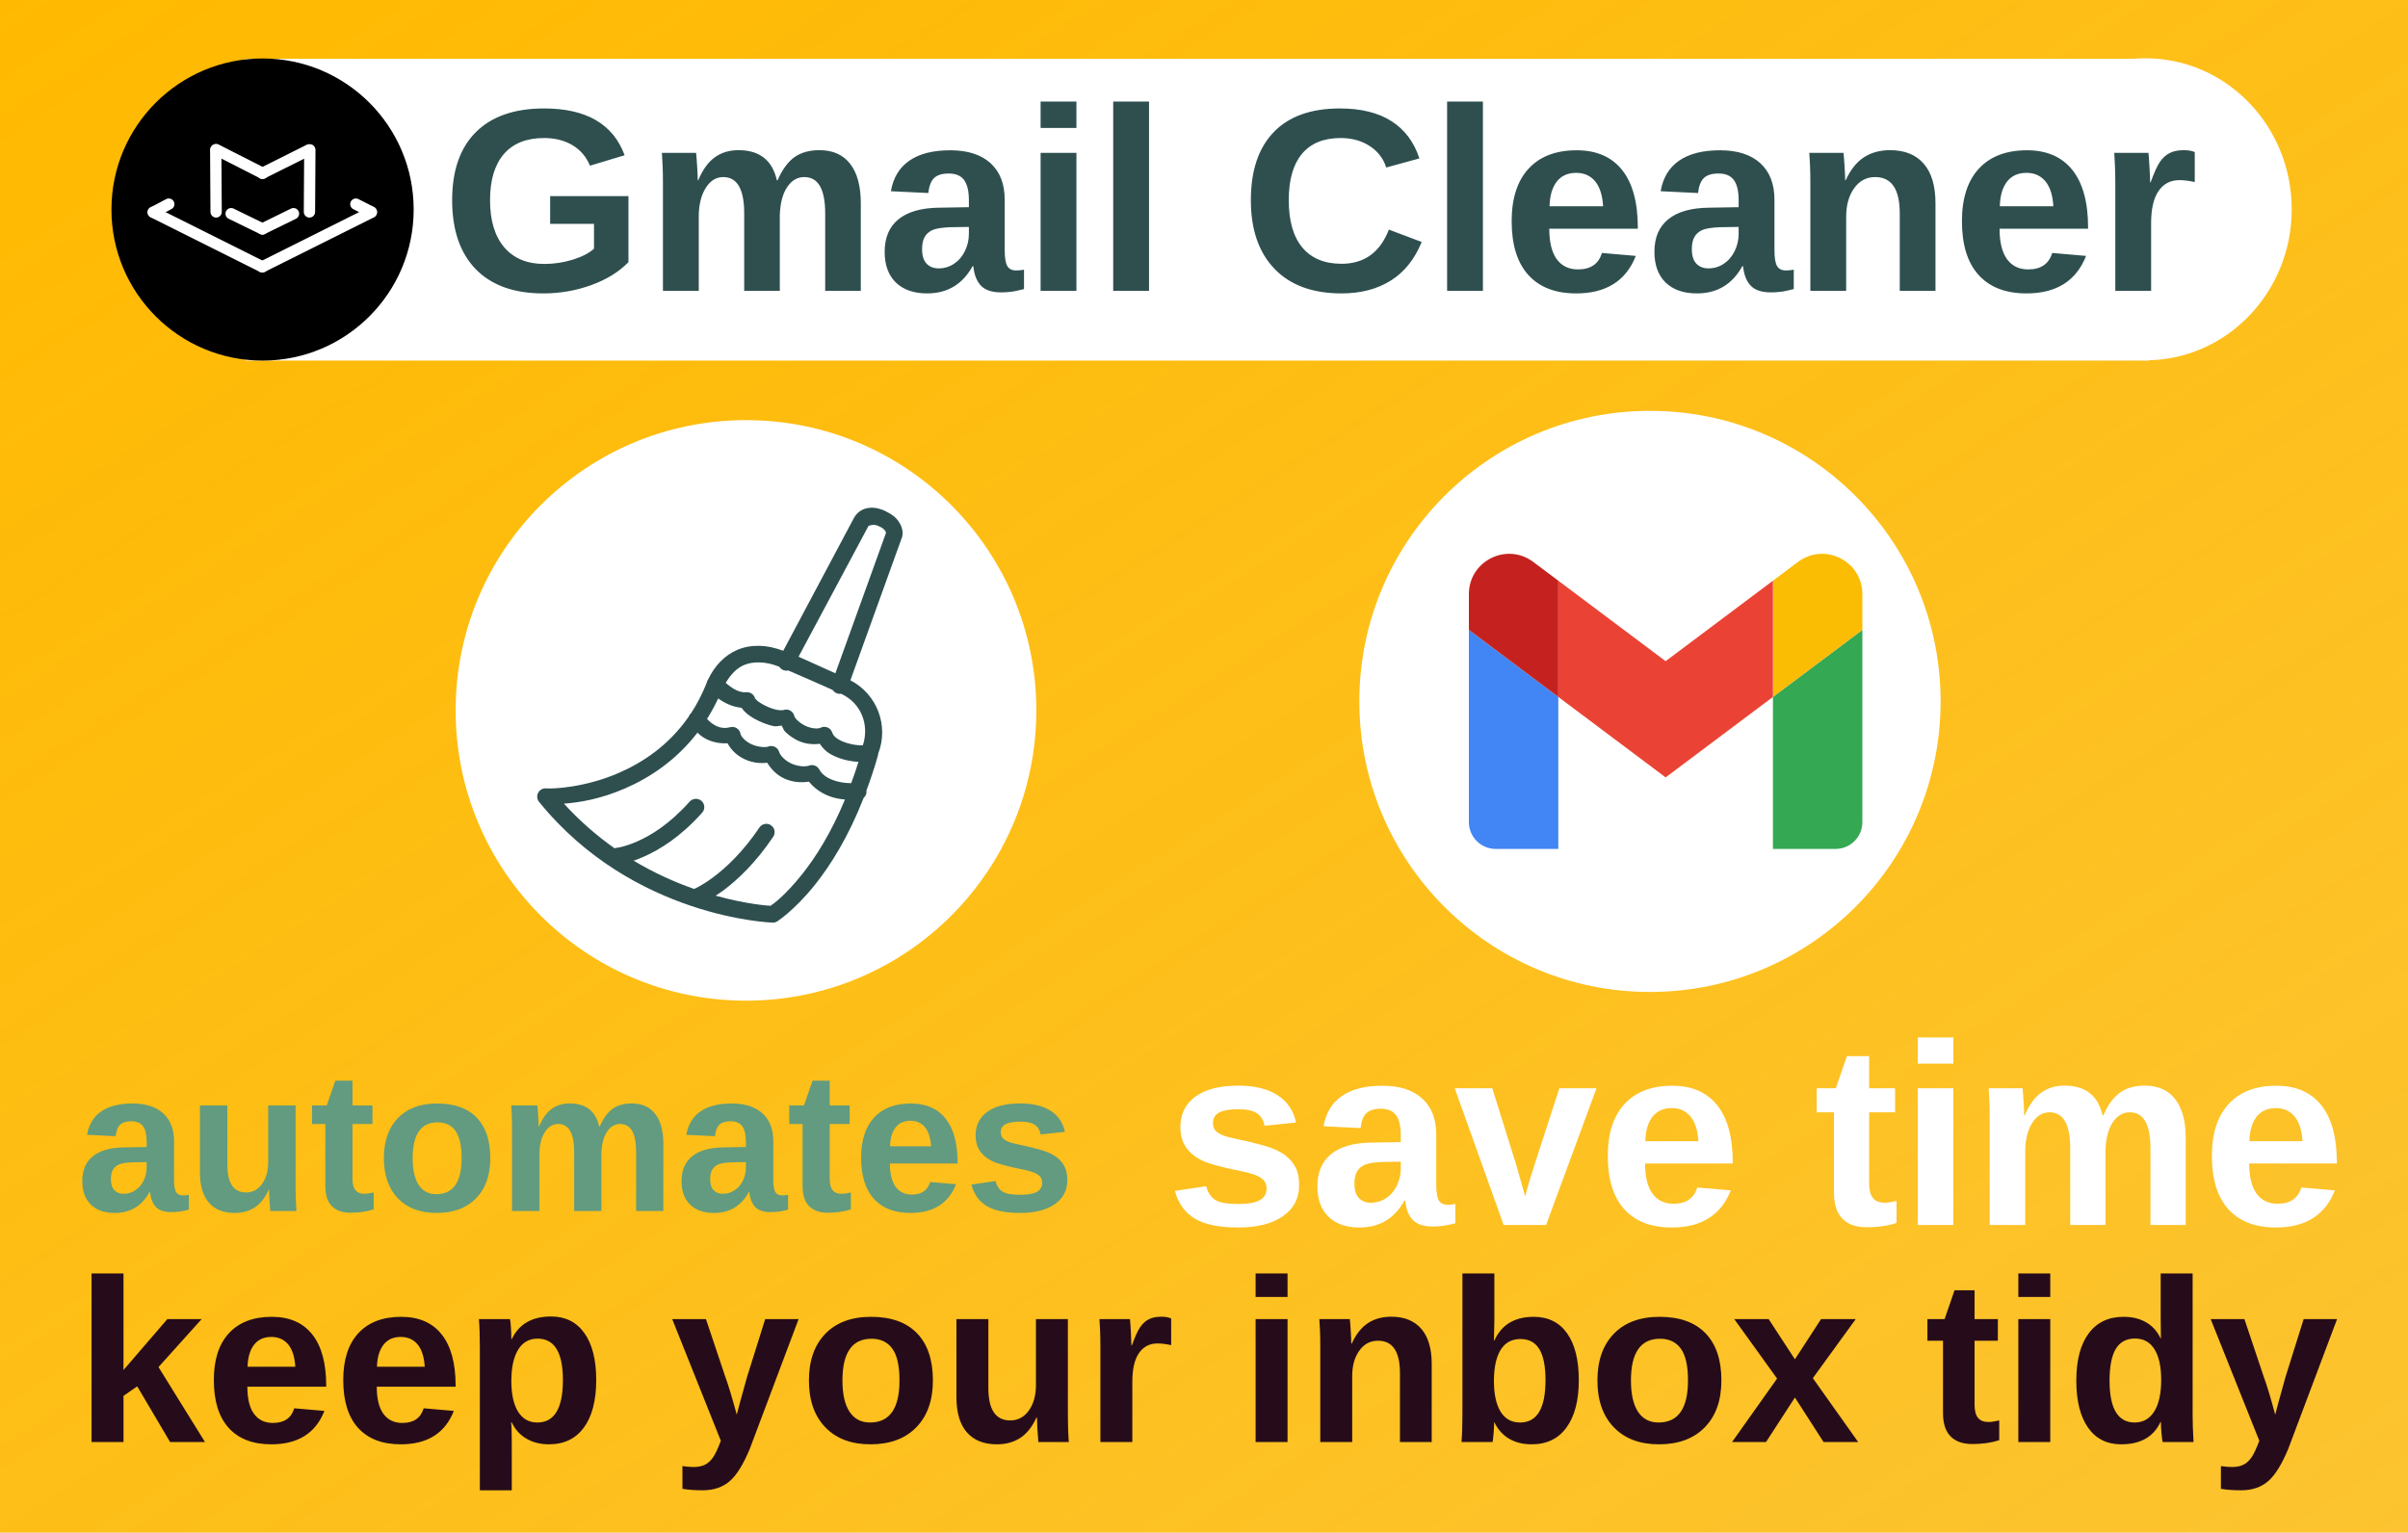
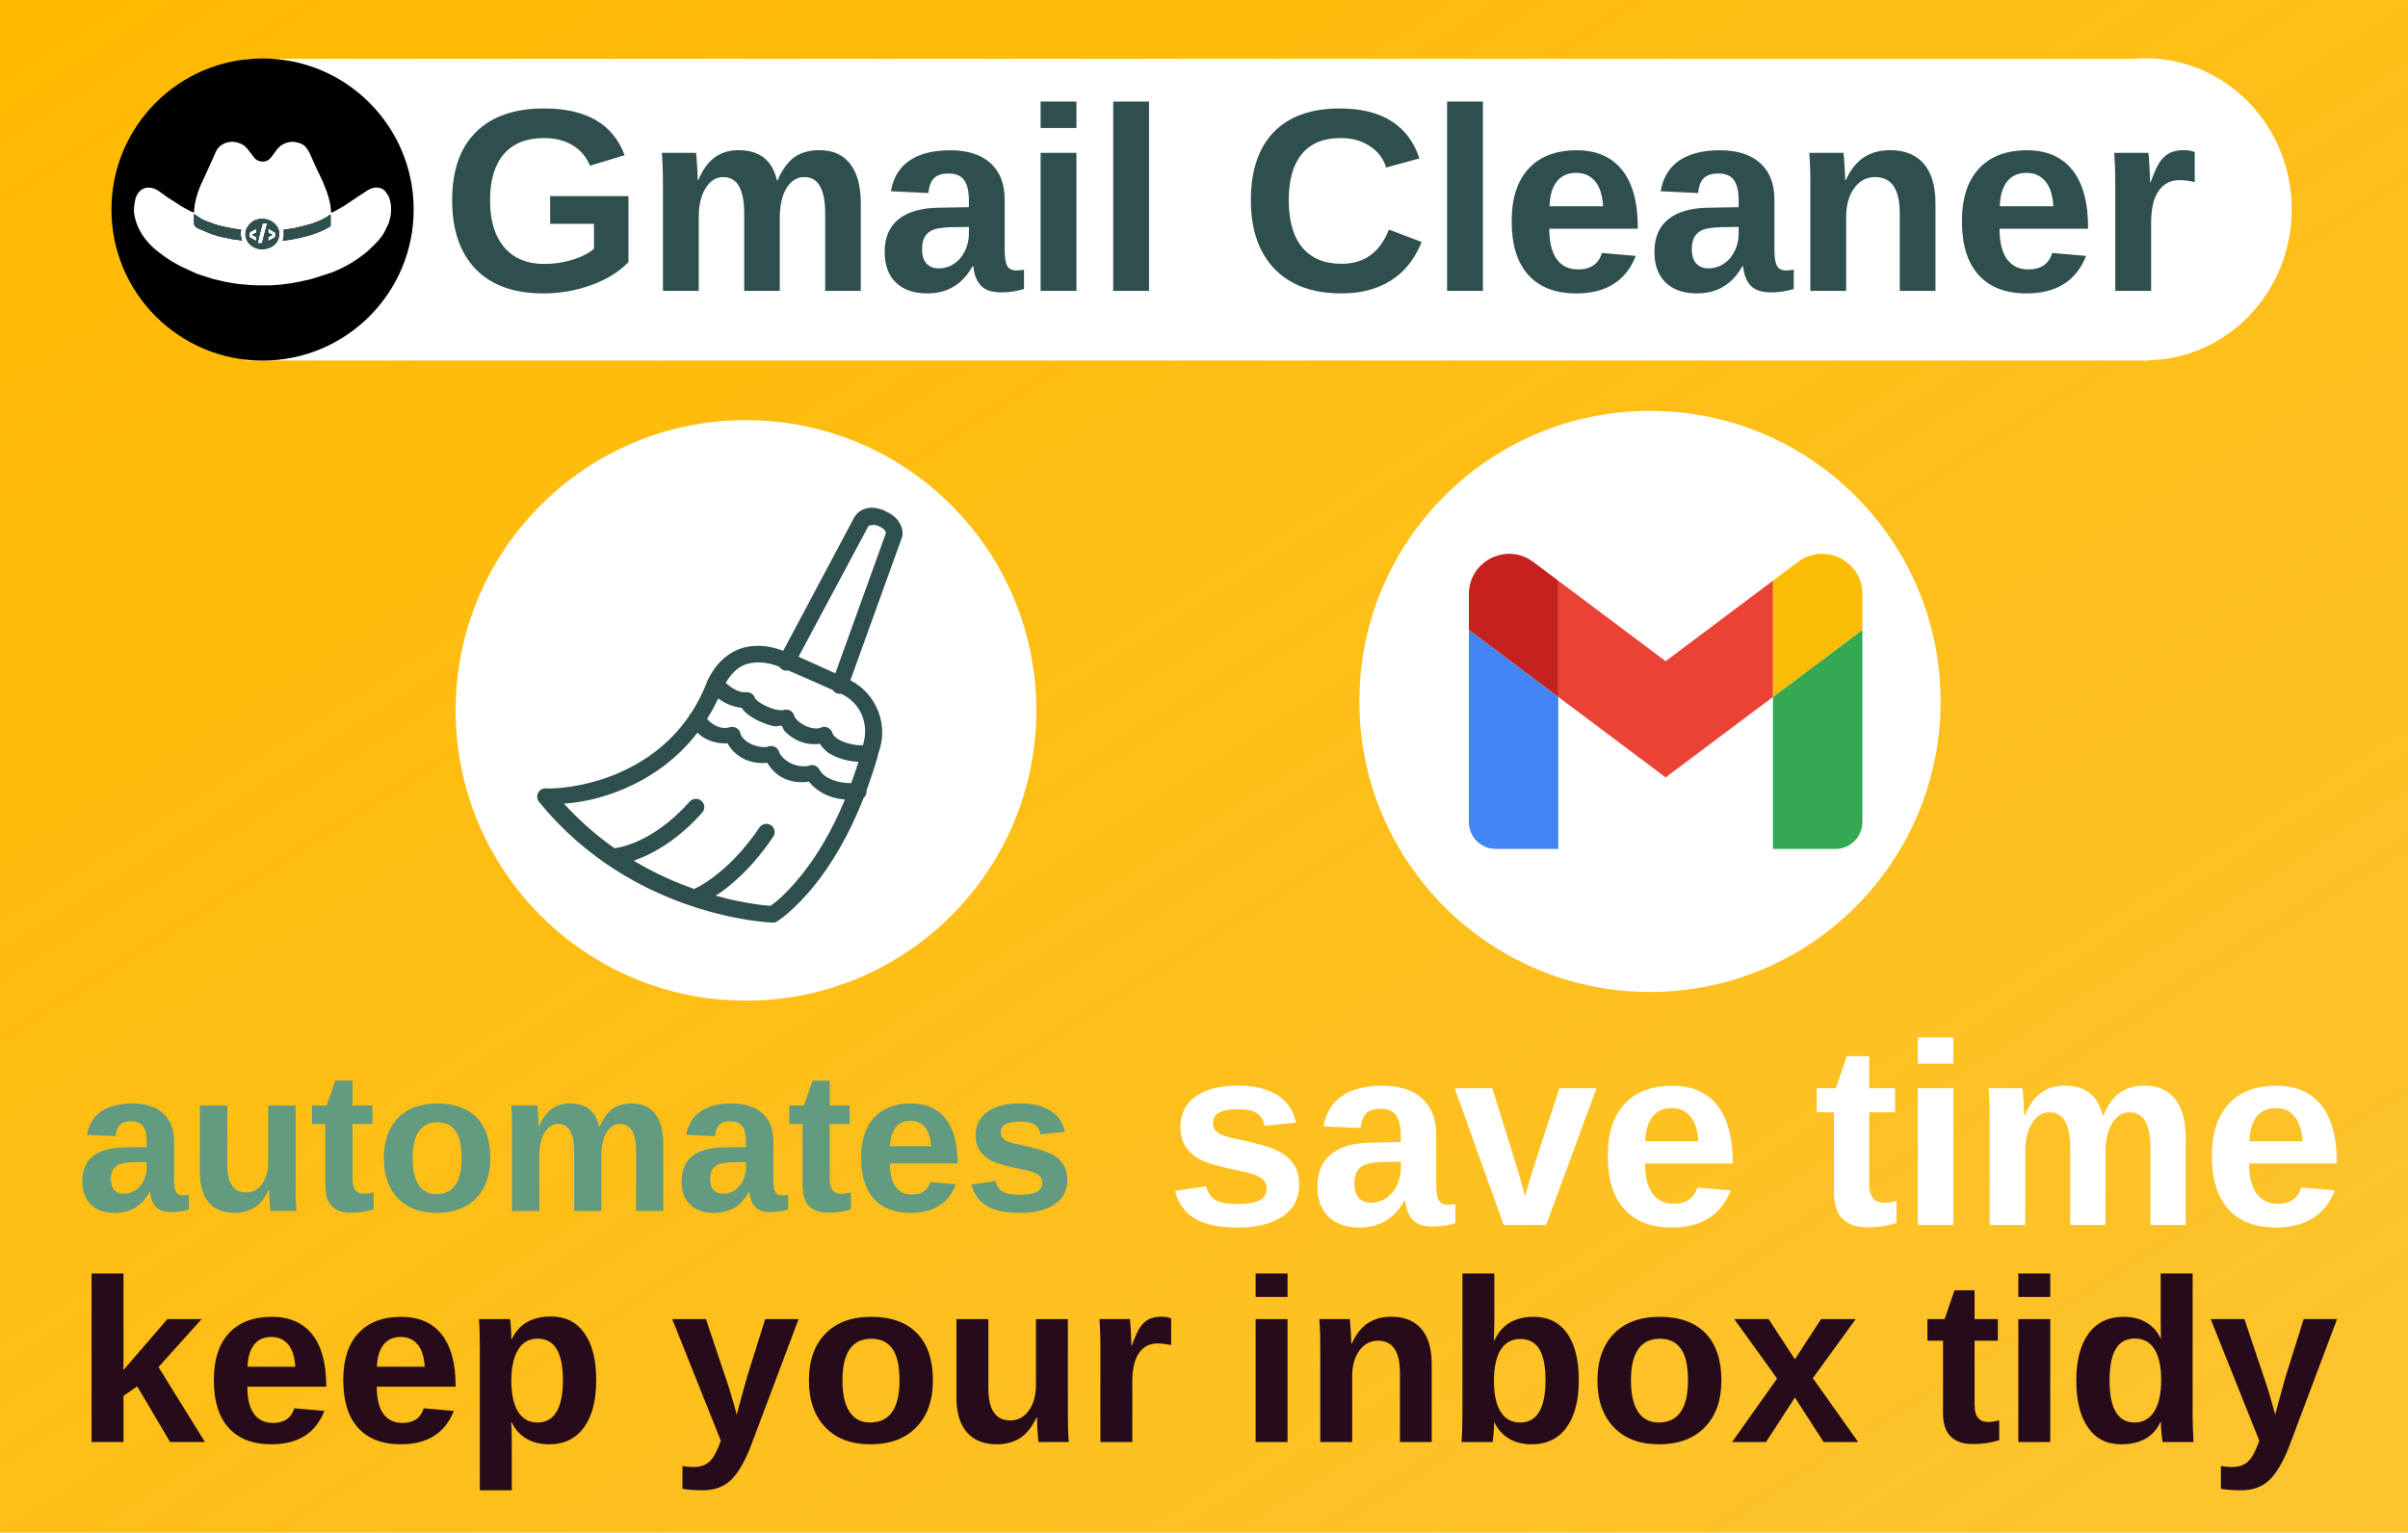
<svg xmlns="http://www.w3.org/2000/svg" width="688" height="438" viewBox="0 0 688 438" version="1.1" id="svg33">
  <defs id="defs3">
    <linearGradient id="backgroundGradient" x1="0%" y1="0%" x2="100%" y2="100%">
      <stop offset="0%" style="stop-color:#FFB900;stop-opacity:1" id="stop1" />
      <stop offset="50%" style="stop-color:#FFB900;stop-opacity:0.9" id="stop2" />
      <stop offset="100%" style="stop-color:#FFB900;stop-opacity:0.8" id="stop3" />
    </linearGradient>
  </defs>
  <rect width="688" height="438" fill="url(#backgroundGradient)" id="rect3" />
  <text x="164.564" y="346.085" font-family="Arial, sans-serif" font-size="57.072px" font-weight="bold" fill="#ffffff" text-anchor="middle" id="text17" style="fill:#629b7f;fill-opacity:1;stroke:none;stroke-width:1.585;stroke-opacity:1">
    <tspan x="164.564" y="346.085" id="tspan8" style="stroke-width:1.585;fill:#629b7f;fill-opacity:1">automates</tspan>
  </text>
  <text x="501.65" y="350.09" font-family="Arial, sans-serif" font-size="73.95px" font-weight="bold" fill="#ffffff" text-anchor="middle" id="text17-2" style="fill:#ffffff;fill-opacity:1;stroke:none;stroke-width:2.054;stroke-opacity:1">
    <tspan id="tspan5" x="501.65" y="350.09" style="stroke-width:2.054">save time</tspan>
  </text>
  <text x="344.806" y="412.118" font-family="Arial, sans-serif" font-size="66.491px" fill="#ffffff" text-anchor="middle" id="text20-9" style="fill:#260c1a;fill-opacity:1;stroke-width:2.078">
    <tspan style="font-weight:bold;stroke-width:2.078" id="tspan16">keep your inbox tidy</tspan>
  </text>
  <g id="g2" transform="matrix(0.6396209,0,0,0.6396209,101.2515,56.42285)">
    <circle cx="174.926" cy="229.202" r="129.695" fill="#ffffff" id="circle15" style="fill:#ffffff;fill-opacity:1;stroke-width:3.706" />
    <path d="m 231.528,138.632 c -0.628,-0.025 -1.257,0.033 -1.853,0.116 -2.496,0.343 -4.632,1.563 -6.137,3.821 l -0.116,0.232 -0.116,0.116 -31.729,59.637 c -3.583,-1.325 -7.118,-2.115 -10.422,-2.2 -3.556,-0.091 -6.917,0.465 -9.959,1.737 -5.855,2.449 -10.293,7.243 -13.201,13.317 a 3.706,3.706 0 0 0 -0.347,0.579 c -0.014,0.033 0.014,0.084 0,0.116 a 3.706,3.706 0 0 0 -0.116,0.232 3.706,3.706 0 0 0 -0.116,0.463 c -2.008,5.016 -4.327,9.538 -6.948,13.548 -0.029,0.044 -0.087,0.072 -0.116,0.116 a 3.706,3.706 0 0 0 -0.811,1.042 c -0.018,0.025 0.018,0.09 0,0.116 a 3.706,3.706 0 0 0 -0.347,0.579 c -8.851,12.665 -20.363,20.294 -31.266,25.013 -14.848,6.427 -29.067,7.104 -32.192,6.832 a 3.706,3.706 0 0 0 -3.242,6.022 C 124.715,322.175 186.829,324.027 186.829,324.027 a 3.706,3.706 0 0 0 2.084,-0.579 c 0,0 7.673,-4.866 16.907,-16.443 6.938,-8.699 14.842,-21.283 21.654,-38.677 a 3.717,3.717 0 0 0 0.116,-0.116 3.717,3.717 0 0 0 1.158,-3.127 3.717,3.717 0 0 0 0,-0.116 c 1.796,-4.848 3.53,-9.943 5.095,-15.517 a 3.722,3.722 0 0 0 0.116,-0.695 3.722,3.722 0 0 0 0,-0.116 c 4.935,-12.741 -0.56,-26.763 -12.391,-32.887 l 22.928,-63.574 v -0.116 l 0.116,-0.116 c 0.755,-2.642 -0.118,-5.168 -1.505,-7.18 -1.311,-1.9 -3.241,-3.391 -5.558,-4.4 v -0.116 c -0.071,-0.037 -0.16,0.033 -0.232,0 -0.043,-0.021 -0.073,-0.096 -0.116,-0.116 -1.816,-0.854 -3.79,-1.427 -5.674,-1.505 z m -0.463,7.759 c 0.837,-0.128 1.937,-0.132 3.127,0.463 l 0.116,0.116 h 0.116 c 1.2,0.48 2.198,1.294 2.663,1.969 0.465,0.675 0.334,1.09 0.347,1.042 l -22.581,62.647 c -2.72,-1.227 -4.61,-2.097 -8.453,-3.821 -2.868,-1.286 -5.586,-2.536 -7.99,-3.59 l 31.266,-58.479 c -0.023,0.033 0.552,-0.219 1.39,-0.347 z m -50.025,61.374 c 2.581,0.07 5.395,0.6 8.569,1.853 a 3.706,3.706 0 0 0 0.232,0.116 3.706,3.706 0 0 0 3.937,1.621 c 0.414,0.176 0.373,0.158 0.811,0.347 2.497,1.083 5.658,2.412 8.801,3.821 4.598,2.062 7.511,3.312 10.19,4.516 a 3.706,3.706 0 0 0 0.232,0.231 3.706,3.706 0 0 0 3.474,1.505 3.706,3.706 0 0 0 0.116,0 c 8.86,4.056 12.767,13.705 9.727,23.044 -1.459,-0.047 -2.578,0.025 -5.327,-0.579 -2.06,-0.453 -4.056,-1.178 -5.558,-2.084 -1.502,-0.907 -2.377,-1.805 -2.779,-3.011 a 3.706,3.706 0 0 0 -5.211,-2.2 c -1.252,0.626 -4.391,0.39 -7.18,-1.042 -1.394,-0.716 -2.633,-1.707 -3.474,-2.548 -0.841,-0.841 -1.064,-1.637 -1.042,-1.505 a 3.706,3.706 0 0 0 -4.979,-2.779 c -0.096,0.037 -1.331,0.163 -2.779,-0.116 -1.448,-0.28 -3.132,-0.874 -4.748,-1.621 -1.616,-0.747 -3.118,-1.663 -4.053,-2.432 -0.935,-0.769 -1.025,-1.563 -0.926,-0.579 a 3.706,3.706 0 0 0 -3.937,-3.242 c -3.723,0.354 -7.202,-2.386 -9.264,-4.169 2.176,-3.668 4.86,-6.584 8.222,-7.99 2.053,-0.859 4.367,-1.229 6.948,-1.158 z m -18.528,16.096 c 2.572,1.855 6.157,3.78 10.422,4.169 0.673,0.999 1.425,1.815 2.316,2.548 1.613,1.327 3.584,2.507 5.674,3.474 2.09,0.967 4.273,1.773 6.485,2.2 1.145,0.221 2.316,-0.21 3.474,-0.232 0.543,0.844 0.793,1.951 1.505,2.663 1.498,1.498 3.293,2.777 5.327,3.821 3.018,1.55 6.637,2.082 10.19,1.621 1.219,1.823 2.674,3.359 4.4,4.4 2.527,1.525 5.302,2.445 7.874,3.011 1.809,0.398 3.466,0.56 4.979,0.695 -1.025,3.331 -2.137,6.461 -3.242,9.496 -1.337,-0.041 -2.965,-0.121 -4.748,-0.463 -4.054,-0.778 -7.886,-2.58 -9.496,-5.674 a 3.706,3.706 0 0 0 -4.516,-1.737 c -1.838,0.649 -5.165,0.375 -7.99,-0.926 -2.825,-1.301 -4.959,-3.567 -5.443,-5.211 a 3.706,3.706 0 0 0 -4.979,-2.316 c -0.891,0.382 -4.407,0.271 -7.295,-1.042 -2.889,-1.313 -4.765,-3.533 -4.979,-4.748 a 3.706,3.706 0 0 0 -4.632,-2.895 c -3.509,0.945 -6.233,-0.303 -8.453,-1.969 -0.761,-0.571 -1.331,-1.194 -1.853,-1.737 1.788,-2.847 3.464,-5.882 4.979,-9.148 z m -9.264,15.286 c 0.547,0.501 1.07,1.005 1.737,1.505 2.735,2.051 6.95,3.524 11.696,3.242 1.725,3.226 4.514,5.705 7.759,7.18 3.204,1.456 6.608,1.928 9.959,1.505 1.846,3.028 4.427,5.583 7.643,7.064 3.43,1.58 7.281,1.979 11.001,1.39 3.465,4.322 8.383,6.691 12.738,7.527 1.161,0.223 2.306,0.362 3.358,0.463 -6.163,14.894 -13.076,25.788 -19.107,33.35 -7.727,9.689 -12.95,13.34 -14.127,14.128 -1.315,-0.057 -10.975,-0.74 -24.549,-4.516 1.117,-0.728 2.31,-1.474 3.59,-2.432 6.186,-4.627 14.276,-12.187 22.118,-23.855 a 3.706,3.706 0 0 0 -3.474,-5.79 3.706,3.706 0 0 0 -2.663,1.621 c -7.351,10.937 -14.917,17.944 -20.496,22.118 -5.301,3.965 -8.371,5.202 -8.685,5.327 -8.334,-2.933 -17.57,-6.966 -26.981,-12.622 1.354,-0.449 2.802,-1.039 4.4,-1.737 7.035,-3.072 16.437,-8.798 26.055,-19.57 a 3.706,3.706 0 0 0 -3.358,-6.253 3.706,3.706 0 0 0 -2.2,1.274 c -8.91,9.979 -17.272,15.045 -23.391,17.717 -6.12,2.672 -9.611,2.895 -9.611,2.895 a 3.713,3.713 0 0 0 -0.463,0.116 c -7.68,-5.414 -15.36,-12.001 -22.581,-19.917 7.056,-0.553 16.132,-1.986 27.329,-6.832 11.061,-4.788 22.858,-12.608 32.308,-24.897 z" id="path1" style="fill:#2f4f4f;fill-opacity:1;stroke-width:3.706" />
  </g>
  <g id="g15" transform="translate(30.02571)">
    <circle cx="441.396" cy="200.456" r="83.039" fill="#000000" id="circle29" style="fill:#ffffff;stroke-width:1.278" />
    <g id="g1" transform="matrix(0.7076068,0,0,0.7076068,65.37067,37.22836)">
      <path fill="#4285f4" d="m 469.117,290.254 h 25.276 V 228.87 L 458.284,201.789 v 77.633 c 0,5.994 4.857,10.832 10.832,10.832" id="path29" style="stroke-width:1.805" />
      <path fill="#34a853" d="m 581.053,290.254 h 25.276 c 5.994,0 10.832,-4.857 10.832,-10.832 V 201.789 l -36.108,27.081" id="path30" style="stroke-width:1.805" />
      <path fill="#fbbc04" d="m 581.053,181.929 v 46.941 l 36.108,-27.081 v -14.443 c 0,-13.396 -15.292,-21.033 -25.998,-12.999" id="path31" style="stroke-width:1.805" />
      <path fill="#ea4335" d="m 494.393,228.87 v -46.941 l 43.33,32.497 43.33,-32.497 v 46.941 l -43.33,32.497" id="path32" style="stroke-width:1.805" />
      <path fill="#c5221f" d="m 458.284,187.345 v 14.443 l 36.108,27.081 v -46.941 l -10.11,-7.583 c -10.724,-8.034 -25.998,-0.397 -25.998,12.999" id="path33" style="stroke-width:1.805" />
    </g>
  </g>
-   <g id="g16" transform="translate(-4.503856,3.002571)">
-     <g id="g14" style="fill:#ffffff;fill-opacity:1" transform="matrix(1.249761,0,0,1.249761,362.4145,204.8534)">
-       <ellipse style="fill:#ffffff;fill-opacity:1;stroke:none;stroke-width:2.561;stroke-opacity:1" id="path13" cx="204.1" cy="-118.456" rx="33.439" ry="34.533" />
-       <rect style="fill:#ffffff;fill-opacity:1;stroke:none;stroke-width:2.54;stroke-opacity:1" id="rect13" width="435.243" height="69.002" x="-230.36" y="-152.866" />
-     </g>
-     <text x="381.667" y="80.118" font-family="Arial, sans-serif" font-size="74.658px" font-weight="bold" fill="#ffffff" text-anchor="middle" id="text13" style="fill:#2f4f4f;fill-opacity:1;stroke-width:1.555">Gmail Cleaner</text>
-     <g transform="matrix(0.2878237,0,0,0.2878237,36.34763,13.70603)" id="g13">
-       <circle cx="150" cy="150" r="150" fill="#000000" id="circle3" />
-       <g transform="translate(41.25,90)" id="g12">
-         <path stroke="#ffffff" stroke-width="15" stroke-linejoin="round" stroke-linecap="round" stroke-miterlimit="10" fill="none" stroke-opacity="1" transform="matrix(0.669295,0.334614,-0.334614,0.669295,0.333239,62.37009)" d="M -0.003,0.499 161.863,0.501" id="path3" />
-         <path stroke="#ffffff" stroke-width="15" stroke-linejoin="round" stroke-linecap="round" stroke-miterlimit="10" fill="none" stroke-opacity="1" transform="matrix(-0.669295,0.334614,-0.334614,-0.669295,216.9994,63.0394)" d="M -8.9747e-4,0.502 161.866,0.5" id="path4" />
-         <g transform="translate(0,-6)" id="g6">
-           <path stroke="#ffffff" stroke-width="15" stroke-linejoin="round" stroke-linecap="round" stroke-miterlimit="10" fill="none" stroke-opacity="1" transform="matrix(0.672596,0.327928,-0.327928,0.672596,77.71175,69.77629)" d="M -6.859e-4,0.501 46.175,0.499" id="path5" />
-           <path stroke="#ffffff" stroke-width="15" stroke-linejoin="round" stroke-linecap="round" stroke-miterlimit="10" fill="none" stroke-opacity="1" transform="matrix(-0.671726,0.329707,-0.329707,-0.671726,139.616,70.44861)" d="M 0.003,0.5 45.925,0.501" id="path6" />
-         </g>
-         <path stroke="#ffffff" stroke-width="15" stroke-linejoin="round" stroke-linecap="round" stroke-miterlimit="10" fill="none" stroke-opacity="1" transform="matrix(0.666898,0.339366,-0.339366,0.666898,62.81752,0.137041)" d="M -3.37394e-4,0.498 69.388,0.502" id="path7" />
-         <path stroke="#ffffff" stroke-width="15" stroke-linejoin="round" stroke-linecap="round" stroke-miterlimit="10" fill="none" stroke-opacity="1" transform="matrix(-0.669282,0.334641,-0.334641,-0.669282,155.0884,1.137984)" d="M -1.71289e-4,0.498 H 69.372" id="path8" />
-         <path stroke="#ffffff" stroke-width="15" stroke-linejoin="round" stroke-linecap="round" stroke-miterlimit="10" fill="none" stroke-opacity="1" transform="matrix(0.00451385,0.748266,-0.748266,0.00451385,62.64875,0.801297)" d="M 0.002,0.502 82.285,0.502" id="path9" />
-         <path stroke="#ffffff" stroke-width="15" stroke-linejoin="round" stroke-linecap="round" stroke-miterlimit="10" fill="none" stroke-opacity="1" transform="matrix(-0.00451385,0.748266,-0.748266,-0.00451385,156.0444,0.80357)" d="M -7.23717e-4,0.498 82.288,0.503" id="path10" />
-         <path stroke="#ffffff" stroke-width="15" stroke-linejoin="round" stroke-linecap="round" stroke-miterlimit="10" fill="none" stroke-opacity="1" transform="matrix(-0.66196,0.3489,-0.3489,-0.66196,15.81318,54.96779)" d="M -0.002,0.499 23.099,0.501" id="path11" />
-         <path stroke="#ffffff" stroke-width="15" stroke-linejoin="round" stroke-linecap="round" stroke-miterlimit="10" fill="none" stroke-opacity="1" transform="matrix(0.66784,0.337509,-0.337509,0.66784,201.5272,54.30282)" d="M 0.001,0.499 22.894,0.499" id="path12" />
-       </g>
+   <g id="g14" style="fill:#ffffff;fill-opacity:1" transform="matrix(1.249761,0,0,1.249761,357.9107,207.856)">
+     <ellipse style="fill:#ffffff;fill-opacity:1;stroke:none;stroke-width:2.561;stroke-opacity:1" id="path13" cx="204.1" cy="-118.456" rx="33.439" ry="34.533" />
+     <rect style="fill:#ffffff;fill-opacity:1;stroke:none;stroke-width:2.54;stroke-opacity:1" id="rect13" width="435.243" height="69.002" x="-230.36" y="-152.866" />
+   </g>
+   <text x="377.163" y="83.12" font-family="Arial, sans-serif" font-size="74.658px" font-weight="bold" fill="#ffffff" text-anchor="middle" id="text13" style="fill:#2f4f4f;fill-opacity:1;stroke-width:1.555">Gmail Cleaner</text>
+   <g id="g3">
+     <circle cx="75.017" cy="59.882" r="43.174" fill="#000000" id="circle3" style="stroke-width:0.288" />
+     <g transform="matrix(0.06660402,0,0,0.05968489,36.78988,39.89283)" id="g7">
+       <path fill="#ffffff" d="m 664,693 -53,5 h -53 c -21,0 -41,-2 -62,-4 l -29,-3 -23,-4 -30,-6 -23,-6 -31,-8 -25,-9 c -16,-6 -33,-11 -48,-18 L 231,611 A 555,555 0 0 1 96,508 C 87,497 78,487 71,476 A 274,274 0 0 1 23,353 c -2,-18 0,-36 3,-54 2,-18 7,-33 17,-47 11,-14 25,-22 42,-22 15,0 27,5 39,13 l 43,34 53,38 c 15,11 32,20 48,30 l 5,2 c 6,3 6,3 7,-3 l 3,-33 6,-30 a 494,494 0 0 1 30,-88 l 25,-61 13,-32 13,-33 c 5,-13 11,-27 22,-36 a 75,75 0 0 1 84,-13 c 20,7 32,24 44,42 l 19,28 c 11,15 33,21 50,15 10,-4 17,-11 23,-20 l 24,-36 c 9,-12 19,-22 32,-28 16,-8 33,-11 51,-6 15,3 29,9 39,21 7,9 13,20 18,31 l 18,45 15,37 c 8,19 17,37 24,56 l 16,45 a 480,480 0 0 1 15,60 l 4,38 c 1,4 2,5 5,3 18,-11 36,-21 53,-33 l 56,-42 45,-33 c 13,-8 27,-13 43,-11 12,2 22,7 30,17 l 14,23 c 3,6 4,13 6,19 l 4,19 a 274,274 0 0 1 0,52 c -3,14 -5,28 -9,41 l -17,39 c -8,17 -19,33 -31,48 -13,16 -28,31 -42,46 A 529,529 0 0 1 869,637 l -55,20 -32,11 -23,6 -25,6 -19,4 -19,4 -28,4 -4,1 m -146,-193 3,3 c 20,20 44,26 71,19 19,-5 34,-16 44,-33 8,-15 11,-31 9,-48 -3,-18 -12,-33 -26,-45 a 74,74 0 0 0 -77,-10 c -10,5 -18,12 -25,21 a 71,71 0 0 0 1,93 m 189,-75 -7,1 -27,4 c -9,1 -9,1 -8,10 v 2 c 0,14 1,28 -5,42 l 36,-5 36,-8 25,-7 26,-8 c 8,-2 15,-6 22,-9 19,-7 37,-16 54,-28 3,-2 7,-3 7,-8 v -48 l -1,-4 -4,2 c -3,3 -5,6 -9,8 l -30,18 -37,16 -33,10 -26,7 -19,5 m -335,33 17,6 51,12 46,7 c -6,-17 -7,-34 -4,-51 l -10,-2 -33,-6 a 678,678 0 0 1 -66,-17 l -32,-13 c -18,-7 -34,-16 -48,-28 l -13,-10 v 45 c 0,3 0,7 2,10 3,6 9,10 15,14 l 51,24 c 7,4 15,6 24,9 z" id="path1-9" />
+       <path fill="#ffffff" d="m 573,405 c 1,-3 3,-4 6,-4 h 11 c 3,0 4,0 3,4 l -17,71 -4,21 h -17 c -3,0 -3,-1 -2,-3 l 8,-37 z" id="path2" />
+       <path fill="#ffffff" d="m 537,480 -17,-11 c -2,-1 -3,-3 -3,-6 v -7 c -2,-8 2,-13 9,-17 l 22,-12 v 17 l -3,3 -16,9 15,9 4,4 v 17 z" id="path3-4" />
+       <path fill="#ffffff" d="m 614,458 2,-2 -15,-8 -3,-6 v -16 l 29,18 2,4 v 13 c 0,4 -1,7 -5,9 l -23,14 -3,1 v -16 c 0,-2 2,-3 3,-4 z" id="path4-8" />
+       <path fill="#2f4f4f" d="m 518,500 a 72,72 0 0 1 -1,-93 c 7,-9 15,-16 25,-21 25,-11 56,-8 77,10 14,12 23,27 26,45 2,17 -1,33 -9,48 a 69,69 0 0 1 -44,33 71,71 0 0 1 -74,-22 m 55,-94 -12,51 -8,37 c -1,2 -1,3 2,3 h 17 l 4,-21 17,-71 c 1,-4 0,-4 -3,-4 h -11 c -3,0 -5,1 -6,5 m -35,74 10,6 v -17 l -4,-4 -15,-9 16,-9 3,-3 v -17 l -22,12 c -7,4 -11,9 -9,17 v 7 c 0,3 1,5 3,6 l 18,11 m 75,-22 -12,7 c -1,1 -3,2 -3,4 v 16 l 3,-1 23,-14 c 4,-2 5,-5 5,-9 v -13 l -2,-4 -29,-18 v 16 l 3,6 15,8 z" id="path5-8" />
+       <path fill="#2f4f4f" d="m 707,425 19,-5 26,-7 33,-10 37,-16 30,-18 c 4,-2 6,-5 9,-8 l 4,-2 1,4 v 48 c 0,5 -4,6 -7,8 -17,12 -35,21 -54,28 -7,3 -14,7 -22,9 l -26,8 -25,7 -36,8 -36,5 c 6,-14 5,-28 5,-42 v -2 c -1,-9 -1,-9 8,-10 l 27,-4 z" id="path6-2" />
+       <path fill="#2f4f4f" d="m 371,457 c -8,-2 -16,-4 -23,-8 l -51,-24 c -6,-4 -12,-8 -15,-14 -2,-3 -2,-7 -2,-10 v -45 l 13,10 c 14,12 30,21 48,28 l 32,13 a 395,395 0 0 0 66,17 l 33,6 10,2 c -3,17 -2,34 4,51 l -46,-7 -51,-12 z" id="path7-4" />
    </g>
  </g>
</svg>
